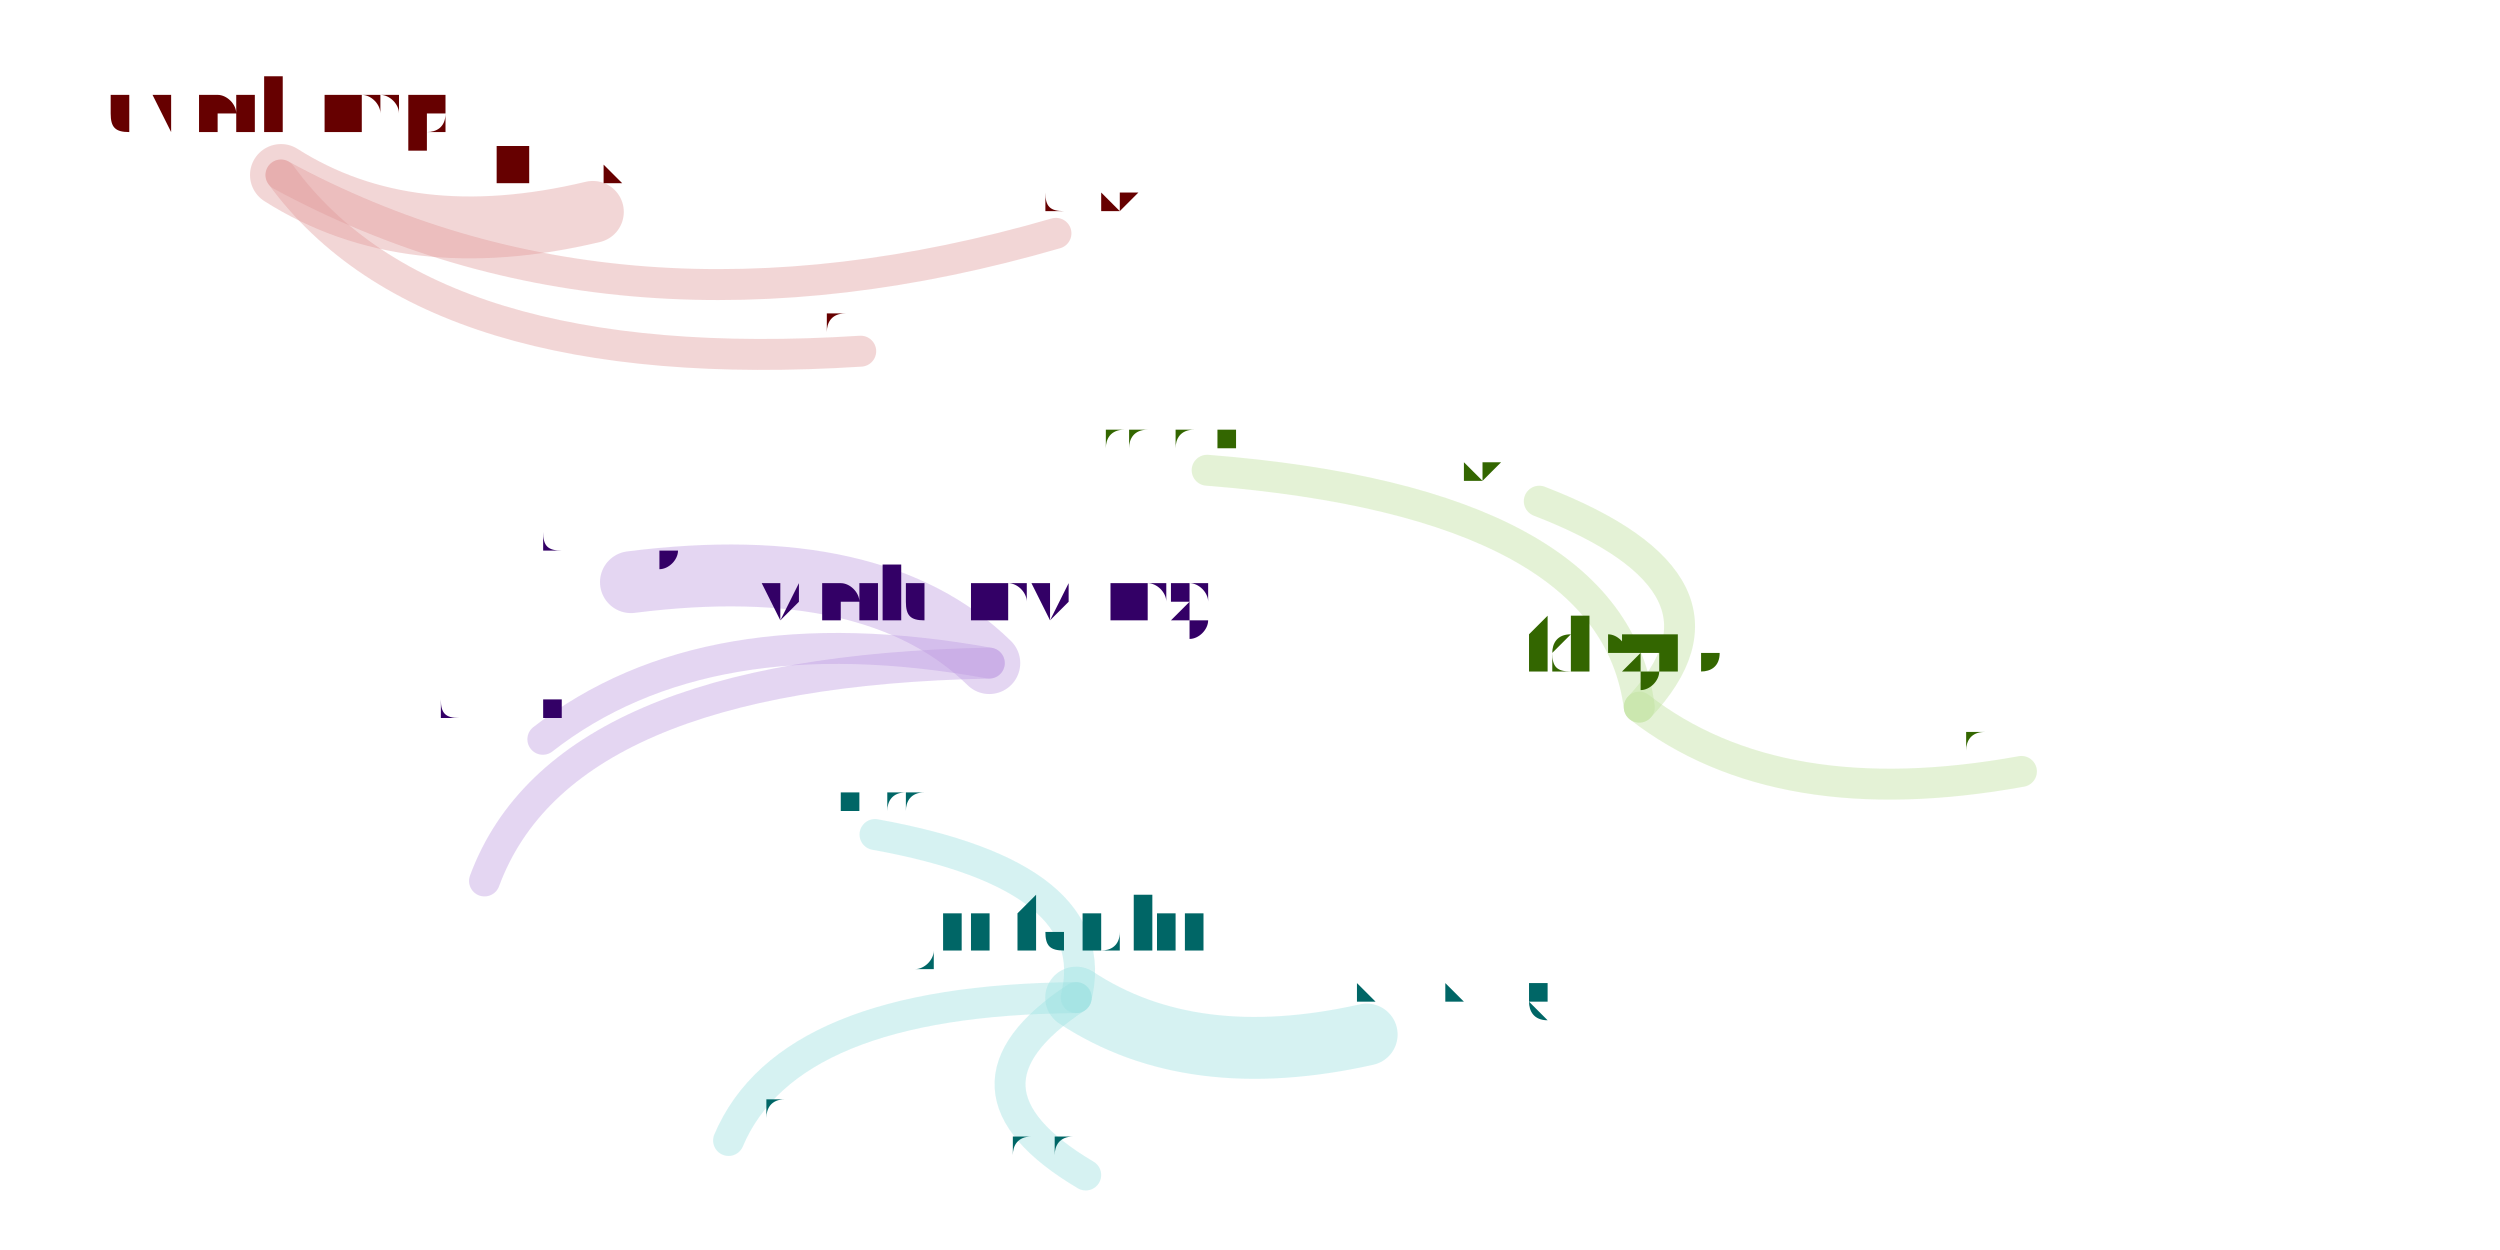
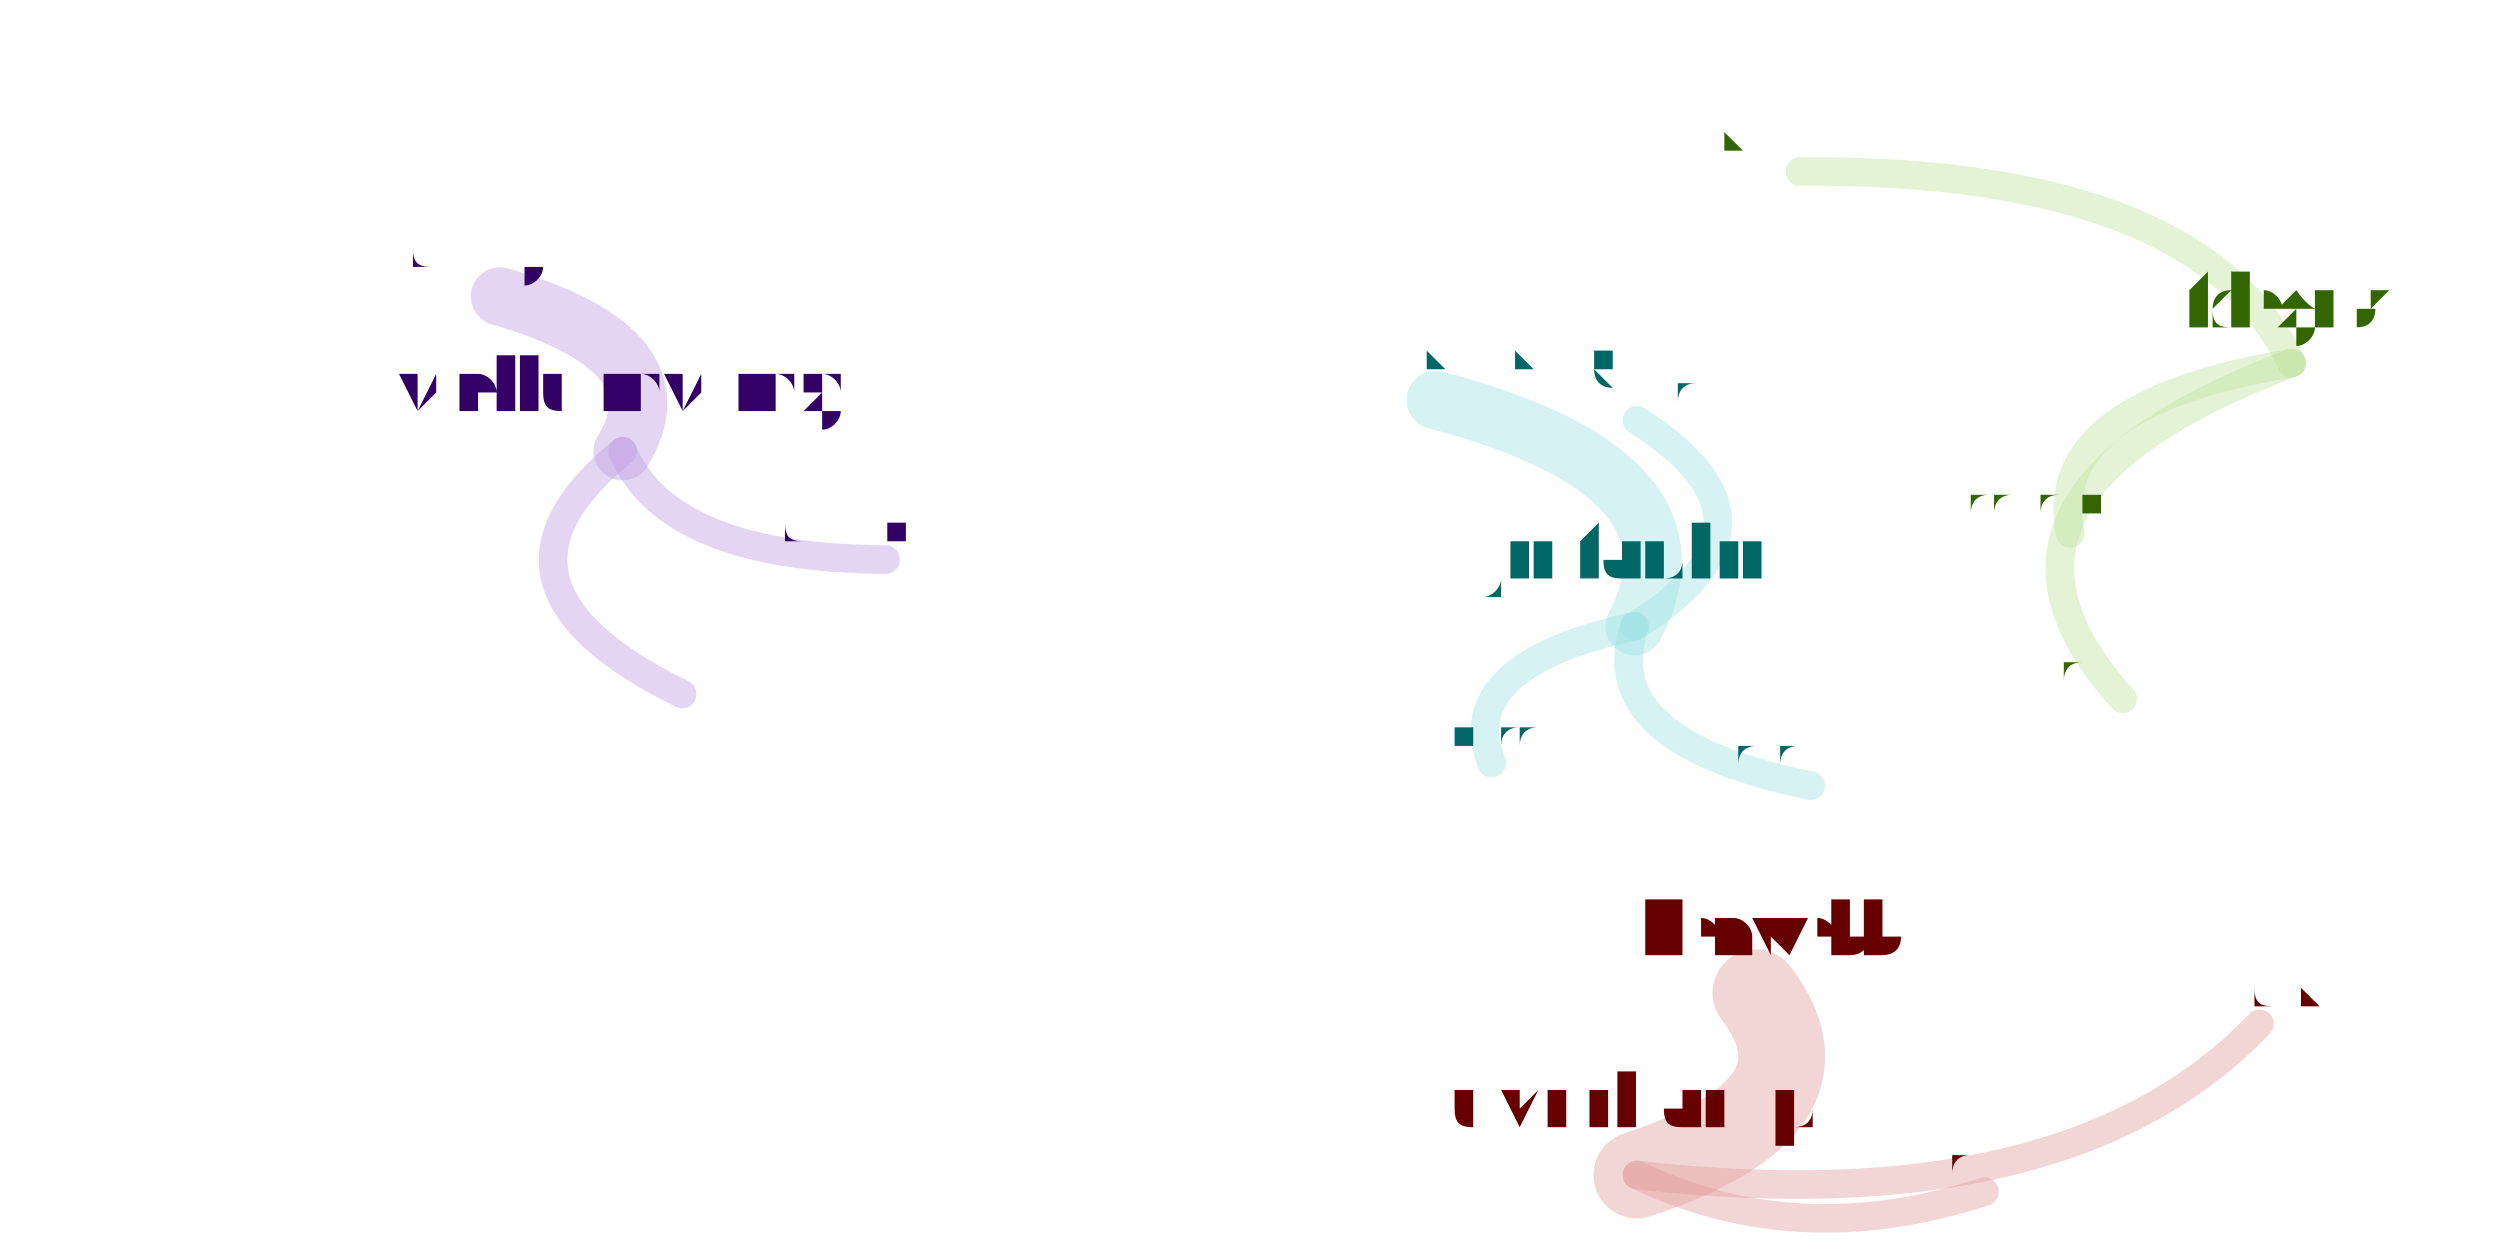
<svg xmlns="http://www.w3.org/2000/svg" width="4000" height="2000" viewBox="-0.025 -0.025 2.05 1.05">
  <style>
    path {
      fill: none;
      stroke-linecap: round;
      stroke-opacity: 0.4;
    }

    text {
      text-anchor: middle;
      alignment-baseline: hanging;
    }
  </style>
  <g opacity="0.4">
-     <path d="M0.186 0.122 Q0.293 0.190 0.448 0.153" stroke="hsl(0.0,100%,35%)" stroke-width="0.052" />
-     <path d="M0.186 0.122 Q0.472 0.277 0.837 0.171" stroke="hsl(0.0,100%,35%)" stroke-width="0.026" />
-     <path d="M0.186 0.122 Q0.311 0.293 0.673 0.270" stroke="hsl(0.0,100%,35%)" stroke-width="0.026" />
-     <path d="M1.327 0.569 Q1.305 0.397 0.964 0.370" stroke="hsl(90.0,100%,35%)" stroke-width="0.026" />
-     <path d="M1.327 0.569 Q1.424 0.466 1.243 0.396" stroke="hsl(90.0,100%,35%)" stroke-width="0.026" />
-     <path d="M1.327 0.569 Q1.444 0.660 1.648 0.623" stroke="hsl(90.0,100%,35%)" stroke-width="0.026" />
-     <path d="M0.854 0.813 Q0.951 0.877 1.098 0.844" stroke="hsl(180.0,100%,35%)" stroke-width="0.052" />
-     <path d="M0.854 0.813 Q0.879 0.711 0.685 0.676" stroke="hsl(180.0,100%,35%)" stroke-width="0.026" />
-     <path d="M0.854 0.813 Q0.739 0.889 0.862 0.962" stroke="hsl(180.0,100%,35%)" stroke-width="0.026" />
-     <path d="M0.854 0.813 Q0.612 0.815 0.562 0.933" stroke="hsl(180.0,100%,35%)" stroke-width="0.026" />
-     <path d="M0.781 0.532 Q0.685 0.438 0.480 0.464" stroke="hsl(270.0,100%,35%)" stroke-width="0.052" />
-     <path d="M0.781 0.532 Q0.422 0.539 0.357 0.715" stroke="hsl(270.0,100%,35%)" stroke-width="0.026" />
-     <path d="M0.781 0.532 Q0.543 0.489 0.406 0.596" stroke="hsl(270.0,100%,35%)" stroke-width="0.026" />
+     <path d="M1.325 0.962 Q1.498 0.905 1.425 0.809" stroke="hsl(0.0,100%,35%)" stroke-width="0.073" />
+     <path d="M1.325 0.962 Q1.688 1.003 1.848 0.835" stroke="hsl(0.0,100%,35%)" stroke-width="0.024" />
+     <path d="M1.325 0.962 Q1.460 1.027 1.617 0.976" stroke="hsl(0.0,100%,35%)" stroke-width="0.024" />
+     <path d="M1.875 0.280 Q1.667 0.314 1.689 0.423" stroke="hsl(90.0,100%,35%)" stroke-width="0.024" />
+     <path d="M1.875 0.280 Q1.797 0.117 1.462 0.119" stroke="hsl(90.0,100%,35%)" stroke-width="0.024" />
+     <path d="M1.875 0.280 Q1.579 0.392 1.733 0.562" stroke="hsl(90.0,100%,35%)" stroke-width="0.024" />
+     <path d="M1.323 0.501 Q1.391 0.373 1.156 0.311" stroke="hsl(180.0,100%,35%)" stroke-width="0.049" />
+     <path d="M1.323 0.501 Q1.171 0.534 1.203 0.616" stroke="hsl(180.0,100%,35%)" stroke-width="0.024" />
+     <path d="M1.323 0.501 Q1.290 0.598 1.471 0.635" stroke="hsl(180.0,100%,35%)" stroke-width="0.024" />
+     <path d="M1.323 0.501 Q1.462 0.415 1.325 0.328" stroke="hsl(180.0,100%,35%)" stroke-width="0.024" />
+     <path d="M0.473 0.354 Q0.525 0.269 0.370 0.224" stroke="hsl(270.0,100%,35%)" stroke-width="0.049" />
+     <path d="M0.473 0.354 Q0.335 0.466 0.523 0.558" stroke="hsl(270.0,100%,35%)" stroke-width="0.024" />
+     <path d="M0.473 0.354 Q0.511 0.444 0.694 0.445" stroke="hsl(270.0,100%,35%)" stroke-width="0.024" />
  </g>
-   <text x="0.186" y="0.087" font-size="0.071" fill="hsl(0.0,100%,20%)">dverkamp</text>
-   <text x="0.448" y="0.128" font-size="0.05" fill="hsl(0.0,100%,20%)">allenwebb</text>
-   <text x="0.837" y="0.153" font-size="0.035" fill="hsl(0.0,100%,20%)">keiichiw</text>
-   <text x="0.673" y="0.252" font-size="0.035" fill="hsl(0.0,100%,20%)">dtor</text>
-   <text x="1.327" y="0.539" font-size="0.061" fill="hsl(90.0,100%,20%)">fdegros</text>
-   <text x="0.964" y="0.353" font-size="0.035" fill="hsl(90.0,100%,20%)">davidmunro</text>
-   <text x="1.243" y="0.379" font-size="0.035" fill="hsl(90.0,100%,20%)">wenbojie</text>
-   <text x="1.648" y="0.605" font-size="0.035" fill="hsl(90.0,100%,20%)">dlunev</text>
-   <text x="0.854" y="0.774" font-size="0.079" fill="hsl(180.0,100%,20%)">jintaolin</text>
-   <text x="1.098" y="0.819" font-size="0.05" fill="hsl(180.0,100%,20%)">matthewmwang</text>
-   <text x="0.685" y="0.658" font-size="0.035" fill="hsl(180.0,100%,20%)">jsiuda</text>
-   <text x="0.862" y="0.944" font-size="0.035" fill="hsl(180.0,100%,20%)">andrzejo</text>
-   <text x="0.562" y="0.915" font-size="0.035" fill="hsl(180.0,100%,20%)">kglund</text>
-   <text x="0.781" y="0.497" font-size="0.071" fill="hsl(270.0,100%,20%)">weiluanwang</text>
-   <text x="0.480" y="0.439" font-size="0.05" fill="hsl(270.0,100%,20%)">dennyh</text>
-   <text x="0.357" y="0.698" font-size="0.035" fill="hsl(270.0,100%,20%)">byronlee</text>
-   <text x="0.406" y="0.578" font-size="0.035" fill="hsl(270.0,100%,20%)">chungsheng</text>
+   <text x="1.325" y="0.924" font-size="0.077" fill="hsl(0.0,100%,20%)">dverkamp</text>
+   <text x="1.425" y="0.779" font-size="0.059" fill="hsl(0.0,100%,20%)">allenwebb</text>
+   <text x="1.848" y="0.818" font-size="0.034" fill="hsl(0.0,100%,20%)">keiichiw</text>
+   <text x="1.617" y="0.959" font-size="0.034" fill="hsl(0.0,100%,20%)">dtor</text>
+   <text x="1.875" y="0.250" font-size="0.059" fill="hsl(90.0,100%,20%)">fdegros</text>
+   <text x="1.689" y="0.406" font-size="0.034" fill="hsl(90.0,100%,20%)">davidmunro</text>
+   <text x="1.462" y="0.101" font-size="0.034" fill="hsl(90.0,100%,20%)">wenbojie</text>
+   <text x="1.733" y="0.544" font-size="0.034" fill="hsl(90.0,100%,20%)">dlunev</text>
+   <text x="1.323" y="0.463" font-size="0.077" fill="hsl(180.0,100%,20%)">jintaolin</text>
+   <text x="1.156" y="0.287" font-size="0.049" fill="hsl(180.0,100%,20%)">matthewmwang</text>
+   <text x="1.203" y="0.599" font-size="0.034" fill="hsl(180.0,100%,20%)">jsiuda</text>
+   <text x="1.471" y="0.618" font-size="0.034" fill="hsl(180.0,100%,20%)">andrzejo</text>
+   <text x="1.325" y="0.311" font-size="0.034" fill="hsl(180.0,100%,20%)">kglund</text>
+   <text x="0.473" y="0.320" font-size="0.069" fill="hsl(270.0,100%,20%)">weiluanwang</text>
+   <text x="0.370" y="0.200" font-size="0.049" fill="hsl(270.0,100%,20%)">dennyh</text>
+   <text x="0.523" y="0.541" font-size="0.034" fill="hsl(270.0,100%,20%)">byronlee</text>
+   <text x="0.694" y="0.428" font-size="0.034" fill="hsl(270.0,100%,20%)">chungsheng</text>
</svg>
